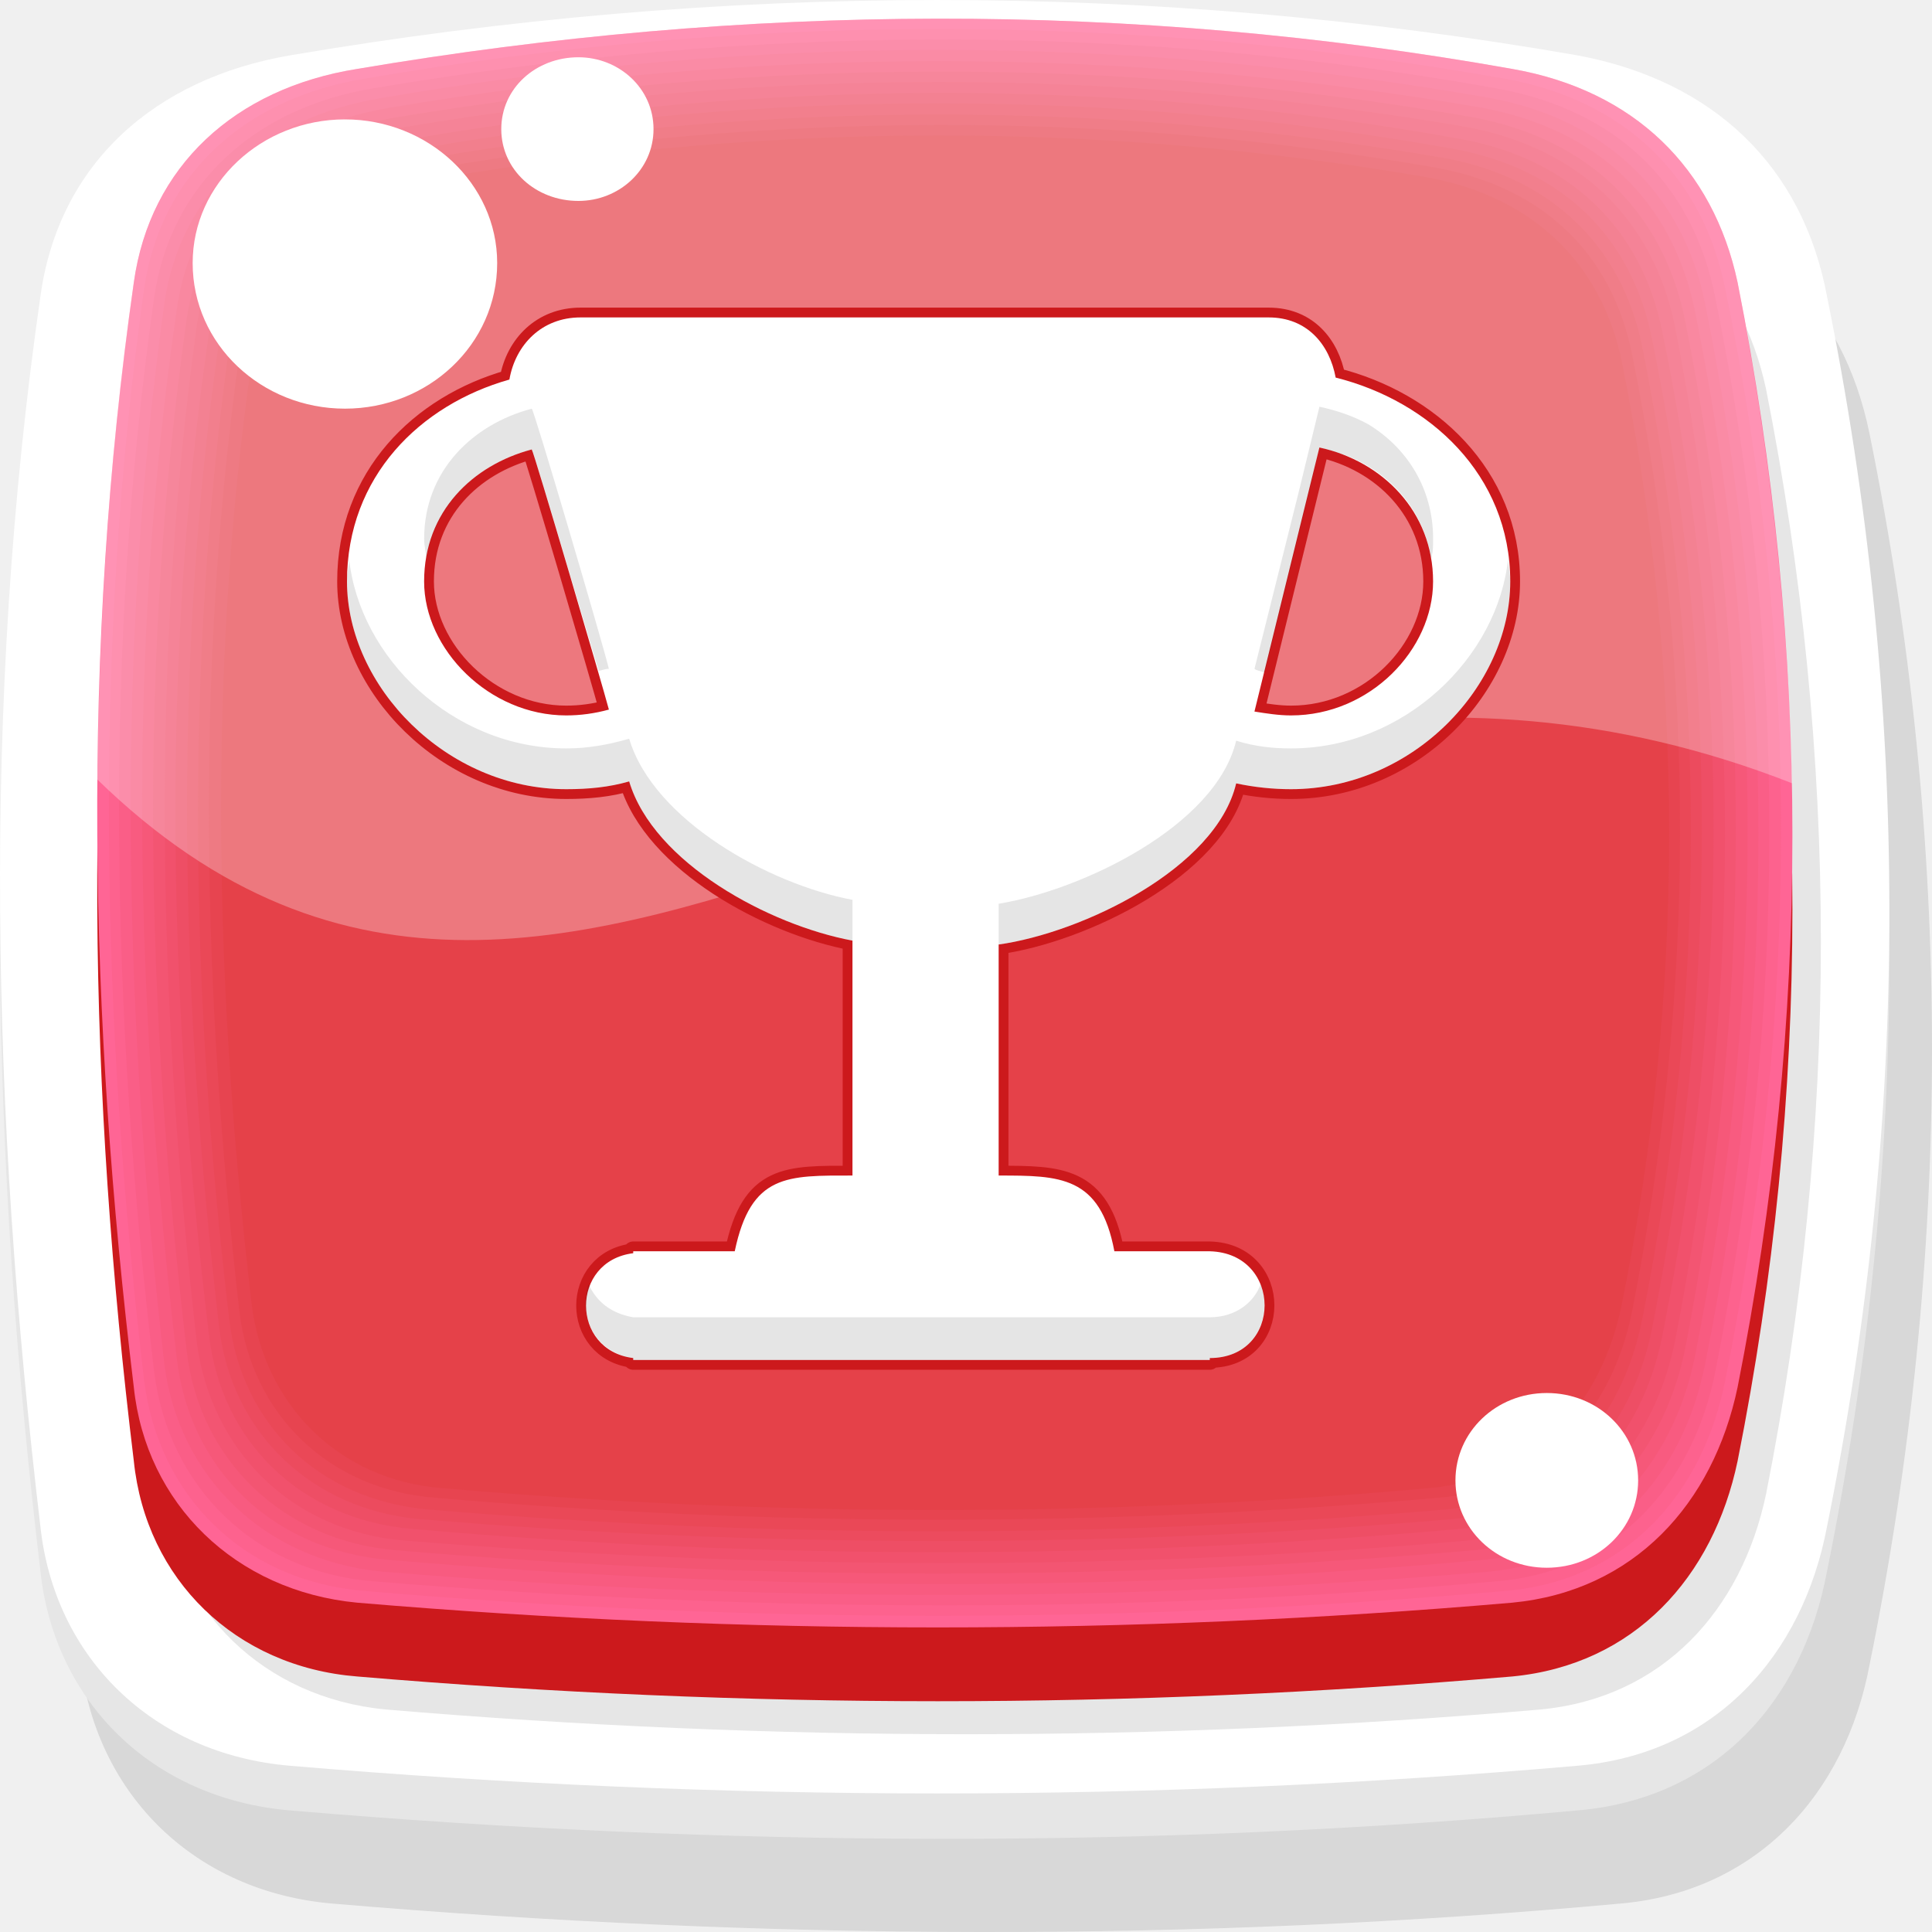
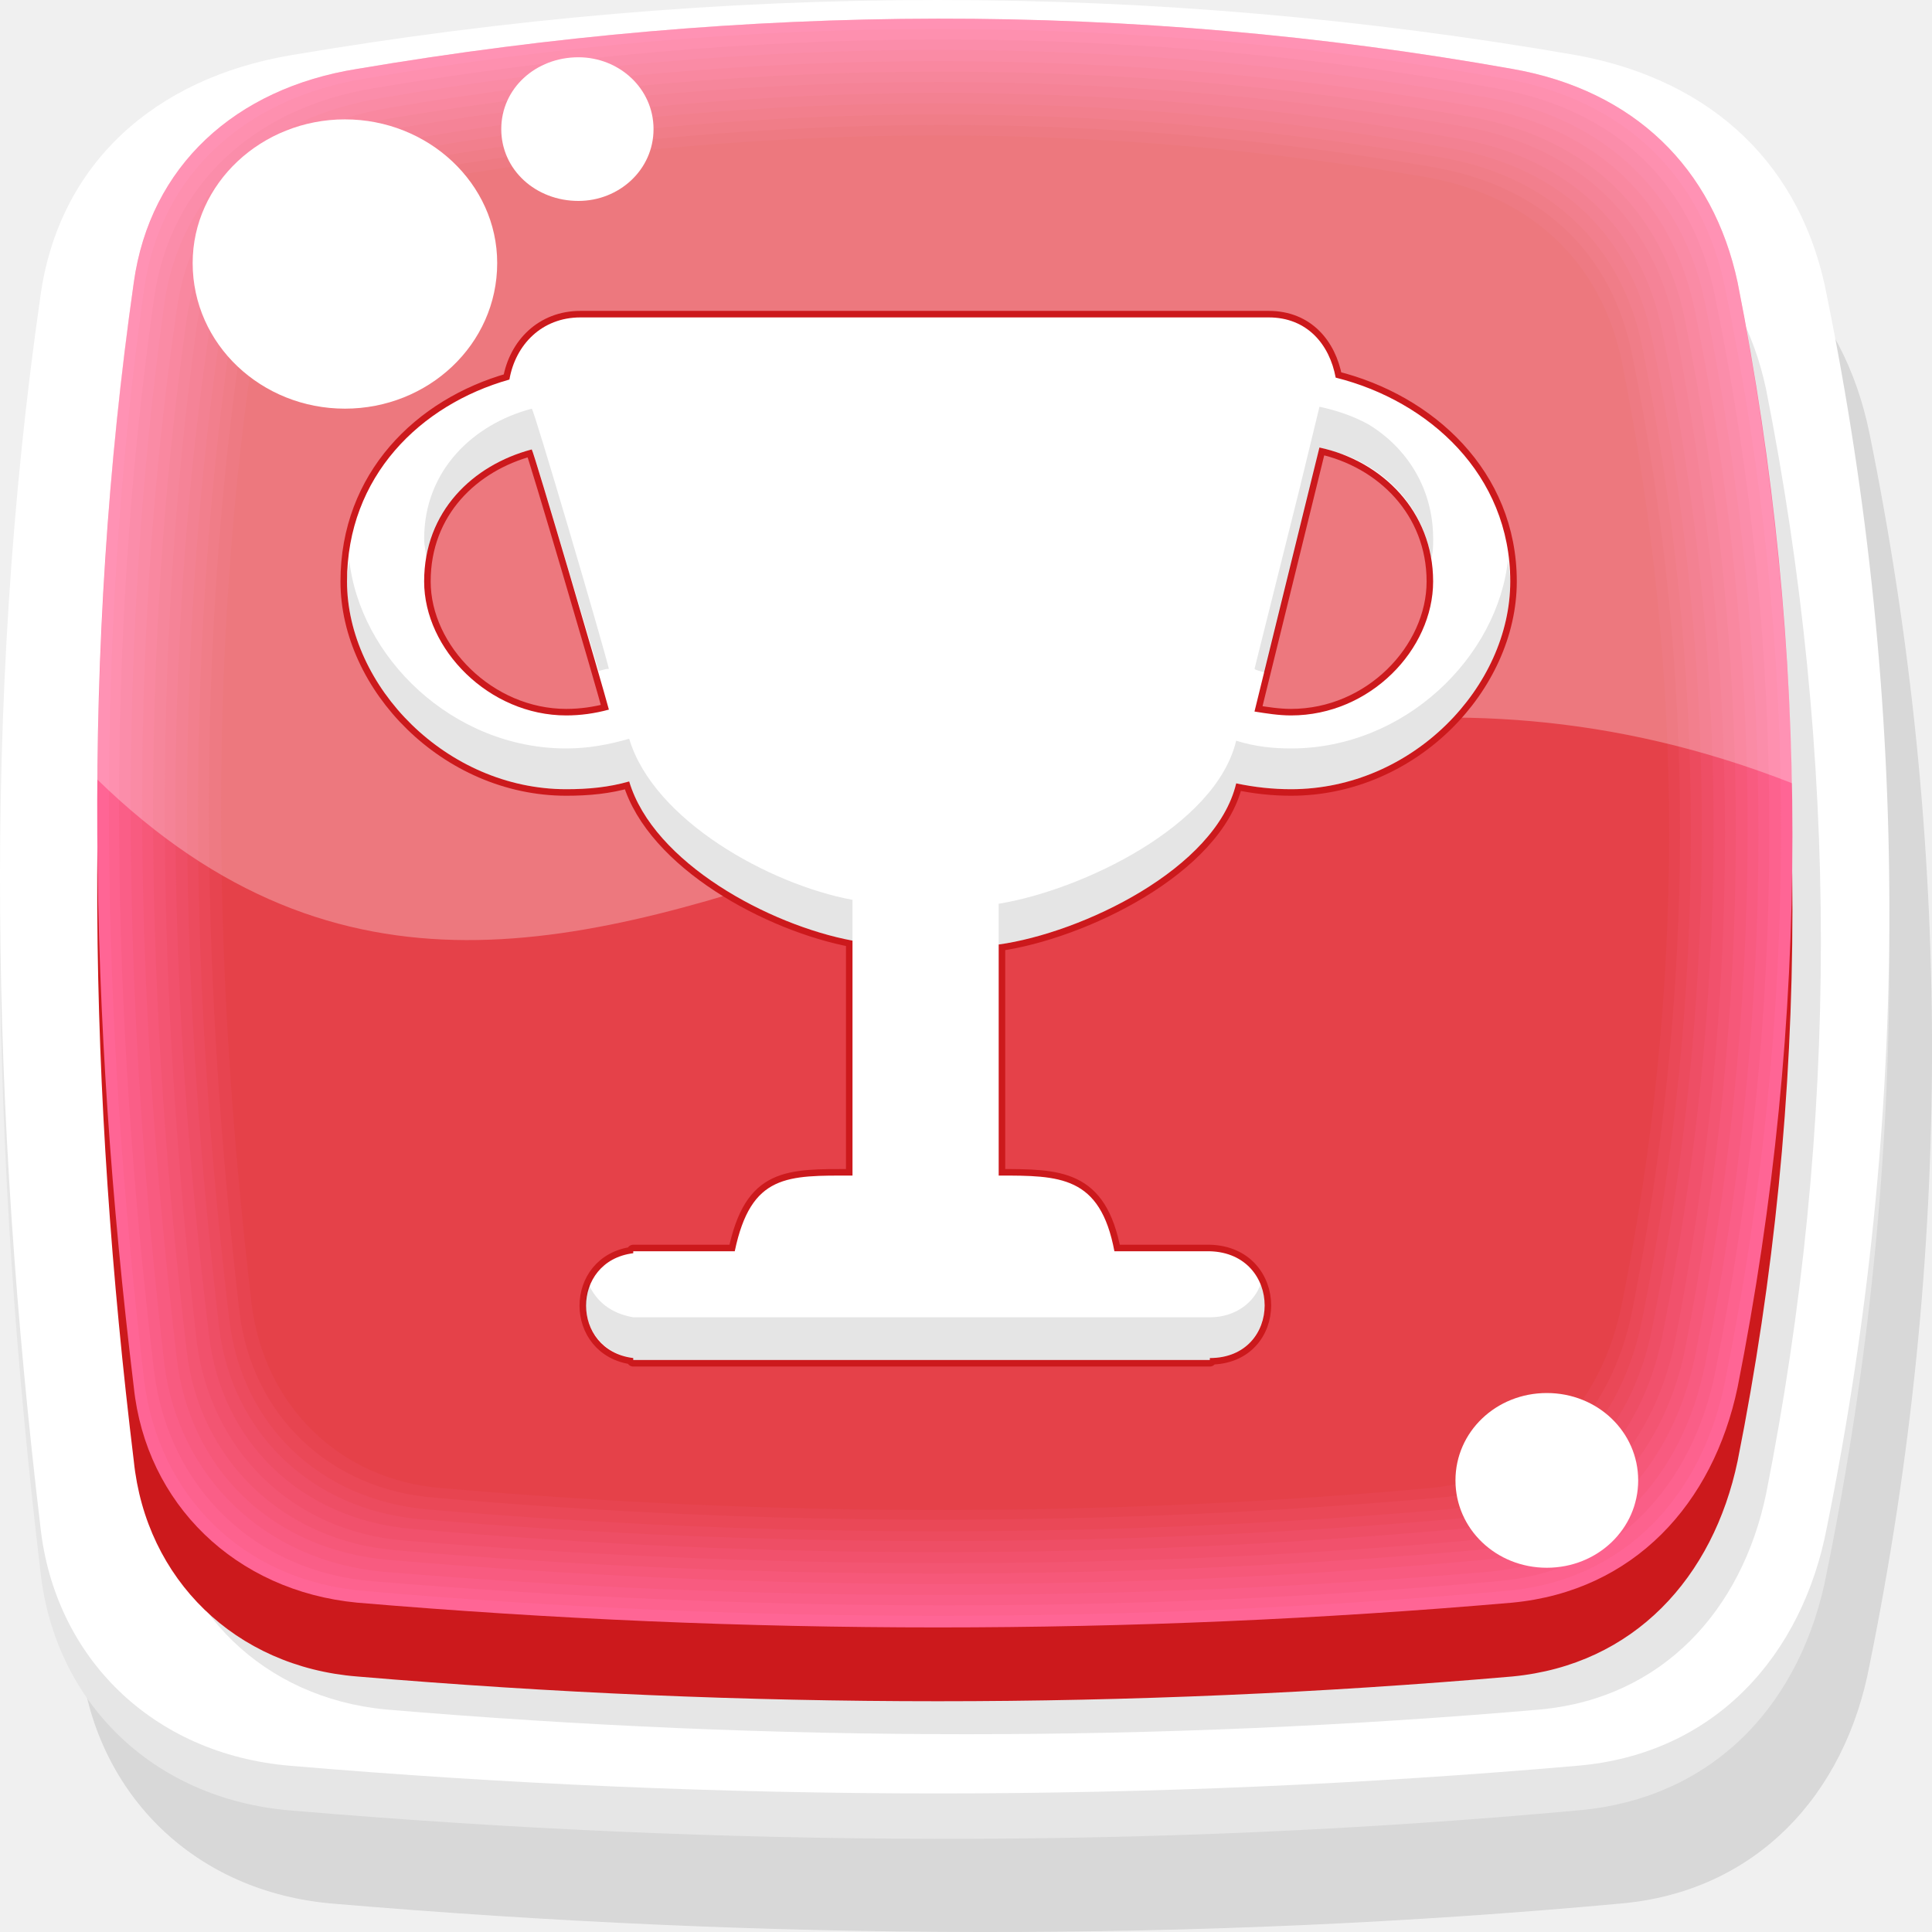
- <svg xmlns="http://www.w3.org/2000/svg" width="50" height="50" viewBox="0 0 50 50" fill="none">
-   <path fill-rule="evenodd" clip-rule="evenodd" d="M8.612 4.999C19.855 3.14 30.941 3.09 41.922 4.999C45.442 5.652 47.701 7.863 48.384 11.229C50.538 21.831 50.538 32.483 48.384 43.085C47.754 46.451 45.442 48.964 41.922 49.265C30.941 50.27 19.855 50.22 8.612 49.265C5.039 48.964 2.517 46.451 2.097 43.085C0.889 32.483 0.626 21.831 2.097 11.229C2.57 7.863 5.092 5.602 8.612 4.999Z" fill="black" fill-opacity="0.102" />
-   <path fill-rule="evenodd" clip-rule="evenodd" d="M7.509 2.588C18.752 0.729 29.838 0.679 40.819 2.588C44.339 3.241 46.651 5.452 47.281 8.818C49.435 19.42 49.435 30.072 47.281 40.674C46.651 44.04 44.391 46.552 40.819 46.854C29.838 47.859 18.752 47.809 7.509 46.854C3.936 46.552 1.414 44.04 1.047 40.674C-0.214 30.072 -0.477 19.42 1.047 8.818C1.519 5.452 3.989 3.191 7.509 2.588Z" fill="#E6E6E6" />
-   <path fill-rule="evenodd" clip-rule="evenodd" d="M7.509 1.432C18.752 -0.477 29.838 -0.477 40.819 1.432C44.339 2.085 46.651 4.296 47.281 7.662C49.435 18.264 49.435 28.866 47.281 39.518C46.651 42.834 44.391 45.396 40.819 45.698C29.838 46.653 18.752 46.653 7.509 45.698C3.936 45.396 1.414 42.884 1.047 39.518C-0.214 28.866 -0.477 18.264 1.047 7.662C1.519 4.246 3.989 2.035 7.509 1.432Z" fill="white" />
-   <path fill-rule="evenodd" clip-rule="evenodd" d="M9.979 4.547C20.067 2.839 29.997 2.789 39.874 4.547C43.026 5.1 45.075 7.11 45.706 10.074C47.597 19.621 47.597 29.117 45.706 38.664C45.075 41.678 43.026 43.939 39.874 44.241C29.997 45.095 20.067 45.095 9.979 44.241C6.827 43.939 4.515 41.678 4.2 38.664C3.044 29.117 2.834 19.621 4.2 10.074C4.62 7.059 6.827 5.05 9.979 4.547Z" fill="#E6E6E6" />
-   <path fill-rule="evenodd" clip-rule="evenodd" d="M9.242 3.693C19.33 1.985 29.26 1.985 39.137 3.693C42.289 4.246 44.338 6.256 44.969 9.271C46.86 18.767 46.86 28.313 44.969 37.81C44.338 40.824 42.289 43.085 39.137 43.387C29.26 44.241 19.33 44.241 9.242 43.387C6.09 43.136 3.778 40.875 3.463 37.81C2.307 28.313 2.097 18.767 3.463 9.271C3.883 6.206 6.09 4.246 9.242 3.693Z" fill="#CC191C" />
-   <path fill-rule="evenodd" clip-rule="evenodd" d="M9.242 1.784C19.33 0.075 29.26 0.025 39.137 1.784C42.289 2.336 44.338 4.346 44.969 7.311C46.86 16.857 46.86 26.353 44.969 35.9C44.338 38.915 42.289 41.176 39.137 41.477C29.26 42.331 19.33 42.331 9.242 41.477C6.09 41.176 3.778 38.915 3.463 35.9C2.307 26.353 2.097 16.857 3.463 7.311C3.883 4.296 6.09 2.286 9.242 1.784Z" fill="#FF6595" />
-   <path fill-rule="evenodd" clip-rule="evenodd" d="M9.453 2.035C19.383 0.326 29.208 0.326 38.928 2.035C42.027 2.587 44.077 4.547 44.654 7.511C46.598 16.907 46.546 26.303 44.654 35.699C44.077 38.663 42.08 40.924 38.928 41.175C29.208 42.03 19.383 42.03 9.453 41.175C6.301 40.924 4.094 38.713 3.726 35.699C2.623 26.303 2.413 16.907 3.726 7.511C4.147 4.497 6.353 2.537 9.453 2.035Z" fill="#FD628E" />
-   <path fill-rule="evenodd" clip-rule="evenodd" d="M9.663 2.286C19.488 0.628 29.155 0.578 38.717 2.286C41.817 2.839 43.814 4.748 44.392 7.713C46.283 16.958 46.23 26.253 44.392 35.498C43.814 38.413 41.817 40.674 38.717 40.925C29.155 41.779 19.488 41.729 9.663 40.925C6.563 40.674 4.357 38.463 3.989 35.498C2.886 26.253 2.676 16.958 3.989 7.713C4.409 4.748 6.616 2.789 9.663 2.286Z" fill="#FA5E87" />
-   <path fill-rule="evenodd" clip-rule="evenodd" d="M9.874 2.537C19.541 0.878 29.103 0.878 38.56 2.537C41.555 3.089 43.551 4.999 44.129 7.862C45.968 17.007 45.968 26.152 44.129 35.296C43.551 38.211 41.607 40.371 38.56 40.672C29.103 41.476 19.541 41.476 9.874 40.672C6.826 40.371 4.62 38.211 4.252 35.296C3.201 26.152 2.991 17.007 4.252 7.862C4.672 4.948 6.826 3.039 9.874 2.537Z" fill="#F85B80" />
-   <path fill-rule="evenodd" clip-rule="evenodd" d="M10.084 2.789C19.594 1.181 29.051 1.181 38.35 2.789C41.345 3.342 43.289 5.201 43.867 8.065C45.706 17.109 45.653 26.103 43.867 35.096C43.289 37.96 41.345 40.121 38.35 40.372C29.051 41.226 19.594 41.176 10.084 40.372C7.037 40.121 4.883 38.011 4.568 35.096C3.517 26.103 3.254 17.109 4.568 8.065C4.935 5.201 7.089 3.291 10.084 2.789Z" fill="#F65879" />
-   <path fill-rule="evenodd" clip-rule="evenodd" d="M10.242 3.039C19.646 1.482 28.946 1.431 38.14 3.039C41.082 3.592 43.026 5.451 43.604 8.265C45.39 17.158 45.338 26.051 43.604 34.945C43.026 37.708 41.135 39.869 38.14 40.12C28.946 40.924 19.646 40.924 10.242 40.12C7.299 39.869 5.145 37.758 4.83 34.945C3.779 26.051 3.569 17.158 4.83 8.265C5.25 5.401 7.299 3.542 10.242 3.039Z" fill="#F35572" />
-   <path fill-rule="evenodd" clip-rule="evenodd" d="M10.452 3.291C19.752 1.733 28.893 1.733 37.983 3.291C40.872 3.843 42.764 5.652 43.342 8.416C45.075 17.209 45.075 25.951 43.342 34.744C42.764 37.508 40.872 39.618 37.983 39.869C28.893 40.673 19.752 40.623 10.452 39.869C7.51 39.618 5.461 37.508 5.093 34.744C4.095 25.951 3.885 17.209 5.093 8.416C5.513 5.652 7.562 3.793 10.452 3.291Z" fill="#F1516C" />
-   <path fill-rule="evenodd" clip-rule="evenodd" d="M10.662 3.592C19.803 2.035 28.84 1.985 37.772 3.592C40.609 4.095 42.5 5.904 43.026 8.617C44.812 17.259 44.76 25.901 43.026 34.543C42.5 37.257 40.661 39.317 37.772 39.568C28.84 40.372 19.803 40.372 10.662 39.568C7.772 39.317 5.723 37.307 5.408 34.543C4.357 25.901 4.147 17.259 5.408 8.617C5.776 5.853 7.825 4.045 10.662 3.592Z" fill="#EE4E65" />
-   <path fill-rule="evenodd" clip-rule="evenodd" d="M10.872 3.843C19.856 2.286 28.788 2.286 37.562 3.843C40.399 4.346 42.238 6.105 42.763 8.818C44.497 17.309 44.445 25.851 42.763 34.342C42.238 37.055 40.399 39.065 37.562 39.316C28.788 40.07 19.856 40.07 10.872 39.316C8.035 39.065 5.986 37.055 5.671 34.342C4.672 25.851 4.462 17.309 5.671 8.818C6.038 6.105 8.035 4.296 10.872 3.843Z" fill="#EC4B5E" />
-   <path fill-rule="evenodd" clip-rule="evenodd" d="M11.081 4.095C19.96 2.588 28.682 2.588 37.403 4.095C40.135 4.597 41.974 6.356 42.5 8.969C44.181 17.36 44.181 25.75 42.5 34.141C41.974 36.804 40.188 38.814 37.403 39.065C28.682 39.819 19.96 39.819 11.081 39.065C8.244 38.814 6.248 36.855 5.932 34.141C4.934 25.75 4.777 17.36 5.932 8.969C6.3 6.306 8.297 4.547 11.081 4.095Z" fill="#EA4857" />
-   <path fill-rule="evenodd" clip-rule="evenodd" d="M11.292 4.346C20.014 2.889 28.63 2.839 37.194 4.346C39.926 4.849 41.712 6.557 42.238 9.17C43.919 17.46 43.866 25.7 42.238 33.94C41.712 36.553 39.926 38.563 37.194 38.764C28.63 39.518 20.014 39.518 11.292 38.764C8.508 38.563 6.511 36.603 6.196 33.94C5.25 25.7 5.04 17.46 6.196 9.17C6.616 6.557 8.56 4.798 11.292 4.346Z" fill="#E74450" />
-   <path fill-rule="evenodd" clip-rule="evenodd" d="M11.45 4.598C20.066 3.141 28.578 3.141 36.984 4.598C39.663 5.1 41.45 6.808 41.975 9.371C43.604 17.511 43.604 25.65 41.975 33.74C41.45 36.352 39.716 38.262 36.984 38.513C28.578 39.267 20.066 39.267 11.45 38.513C8.77 38.312 6.826 36.352 6.511 33.74C5.566 25.65 5.355 17.511 6.511 9.371C6.879 6.758 8.77 5.05 11.45 4.598Z" fill="#E54149" />
-   <path fill-rule="evenodd" clip-rule="evenodd" d="M9.243 1.784C19.33 0.075 29.26 0.025 39.137 1.784C42.29 2.336 44.339 4.346 44.969 7.311C45.81 11.632 46.283 15.953 46.388 20.274C27.684 12.938 15.127 32.433 2.518 20.173C2.57 15.902 2.833 11.632 3.463 7.311C3.884 4.296 6.09 2.286 9.243 1.784Z" fill="white" fill-opacity="0.29" />
-   <path fill-rule="evenodd" clip-rule="evenodd" d="M8.927 3.09C11.081 3.09 12.867 4.748 12.867 6.808C12.867 8.918 11.081 10.576 8.927 10.576C6.773 10.576 4.986 8.918 4.986 6.808C4.986 4.748 6.773 3.09 8.927 3.09Z" fill="white" />
-   <path fill-rule="evenodd" clip-rule="evenodd" d="M14.969 1.482C16.02 1.482 16.913 2.286 16.913 3.341C16.913 4.396 16.02 5.2 14.969 5.2C13.866 5.2 12.973 4.396 12.973 3.341C12.973 2.286 13.866 1.482 14.969 1.482Z" fill="white" />
-   <path fill-rule="evenodd" clip-rule="evenodd" d="M40.031 36.051C41.345 36.051 42.395 37.056 42.395 38.312C42.395 39.568 41.345 40.573 40.031 40.573C38.718 40.573 37.667 39.568 37.667 38.312C37.667 37.056 38.718 36.051 40.031 36.051Z" fill="white" />
-   <path fill-rule="evenodd" clip-rule="evenodd" d="M16.283 20.223C15.758 20.374 15.232 20.424 14.654 20.424C11.554 20.424 8.98 17.761 8.98 15.048C8.98 12.335 10.871 10.476 13.183 9.823C13.341 8.918 14.024 8.215 15.022 8.215H32.833C33.831 8.215 34.409 8.918 34.567 9.772C36.983 10.375 39.085 12.285 39.085 15.048C39.085 17.761 36.563 20.424 33.411 20.424C32.938 20.424 32.465 20.374 31.992 20.274C31.467 22.484 27.999 24.142 25.845 24.444V30.423C27.421 30.423 28.472 30.423 28.84 32.383H31.309C33.2 32.433 33.2 35.146 31.309 35.146V35.196C26.37 35.196 21.484 35.196 16.598 35.196H16.388V35.146C14.759 34.945 14.759 32.634 16.388 32.433V32.383H16.598H19.015C19.435 30.373 20.381 30.423 22.062 30.423V24.343C19.908 23.942 16.913 22.334 16.283 20.223ZM13.761 11.632C12.237 12.034 10.976 13.239 10.976 15.048C10.976 16.807 12.658 18.515 14.654 18.515C15.022 18.515 15.39 18.465 15.758 18.364C15.6 17.761 13.814 11.682 13.761 11.632ZM32.465 18.415C32.78 18.465 33.096 18.515 33.411 18.515C35.46 18.515 37.088 16.807 37.088 15.048C37.088 13.239 35.775 11.933 34.146 11.581L32.465 18.415Z" stroke="#CC191C" stroke-width="0.507" stroke-linecap="round" stroke-linejoin="round" />
-   <path fill-rule="evenodd" clip-rule="evenodd" d="M16.283 20.223C15.758 20.374 15.232 20.424 14.654 20.424C11.554 20.424 8.98 17.761 8.98 15.048C8.98 12.335 10.871 10.476 13.183 9.823C13.341 8.918 14.024 8.215 15.022 8.215H32.833C33.831 8.215 34.409 8.918 34.567 9.772C36.983 10.375 39.085 12.285 39.085 15.048C39.085 17.761 36.563 20.424 33.411 20.424C32.938 20.424 32.465 20.374 31.992 20.274C31.467 22.484 27.999 24.142 25.845 24.444V30.423C27.421 30.423 28.472 30.423 28.84 32.383H31.309C33.2 32.433 33.2 35.146 31.309 35.146V35.196C26.37 35.196 21.484 35.196 16.598 35.196H16.388V35.146C14.759 34.945 14.759 32.634 16.388 32.433V32.383H16.598H19.015C19.435 30.373 20.381 30.423 22.062 30.423V24.343C19.908 23.942 16.913 22.334 16.283 20.223ZM13.761 11.632C12.237 12.034 10.976 13.239 10.976 15.048C10.976 16.807 12.658 18.515 14.654 18.515C15.022 18.515 15.39 18.465 15.758 18.364C15.6 17.761 13.814 11.682 13.761 11.632ZM32.465 18.415C32.78 18.465 33.096 18.515 33.411 18.515C35.46 18.515 37.088 16.807 37.088 15.048C37.088 13.239 35.775 11.933 34.146 11.581L32.465 18.415Z" fill="white" />
-   <path fill-rule="evenodd" clip-rule="evenodd" d="M16.283 19.118C15.758 19.269 15.232 19.369 14.654 19.369C11.712 19.369 9.295 17.008 9.033 14.445C9.033 14.646 8.98 14.847 8.98 15.048C8.98 17.762 11.554 20.424 14.654 20.424C15.232 20.424 15.758 20.374 16.283 20.224C16.913 22.334 19.908 23.942 22.062 24.343V23.288C19.908 22.886 16.913 21.228 16.283 19.118Z" fill="black" fill-opacity="0.102" />
-   <path fill-rule="evenodd" clip-rule="evenodd" d="M31.992 19.168C31.466 21.379 27.999 23.037 25.845 23.389V24.444C27.999 24.143 31.466 22.485 31.992 20.274C32.465 20.374 32.938 20.424 33.41 20.424C36.563 20.424 39.085 17.762 39.085 15.048C39.085 14.847 39.032 14.646 39.032 14.445C38.769 17.008 36.353 19.369 33.41 19.369C32.938 19.369 32.465 19.319 31.992 19.168Z" fill="black" fill-opacity="0.102" />
-   <path fill-rule="evenodd" clip-rule="evenodd" d="M15.758 17.309C15.6 16.656 13.814 10.577 13.761 10.577C12.238 10.979 10.977 12.184 10.977 13.943C10.977 14.144 11.029 14.295 11.029 14.445C11.292 12.988 12.395 11.983 13.761 11.632C13.814 11.682 14.917 15.45 15.495 17.36C15.547 17.36 15.653 17.309 15.758 17.309Z" fill="black" fill-opacity="0.102" />
-   <path fill-rule="evenodd" clip-rule="evenodd" d="M34.83 11.783C35.986 12.235 36.827 13.189 37.037 14.445C37.089 14.295 37.089 14.144 37.089 13.943C37.089 12.637 36.406 11.582 35.408 10.979C35.04 10.778 34.62 10.627 34.147 10.526L33.622 12.687L32.466 17.309C32.518 17.36 32.623 17.36 32.728 17.41L33.937 12.486L34.147 11.582C34.41 11.632 34.62 11.732 34.83 11.783Z" fill="black" fill-opacity="0.102" />
-   <path fill-rule="evenodd" clip-rule="evenodd" d="M28.682 34.091H18.752H16.598H16.388C15.81 33.99 15.442 33.689 15.232 33.237C14.969 33.99 15.337 34.995 16.388 35.146V35.196H16.598H31.309V35.146C32.517 35.146 32.938 34.041 32.623 33.237C32.465 33.689 31.992 34.091 31.309 34.091H28.682Z" fill="black" fill-opacity="0.102" />
+ <svg xmlns="http://www.w3.org/2000/svg" width="75" height="75" viewBox="0 0 75 75" fill="none">
+   <path fill-rule="evenodd" clip-rule="evenodd" d="M12.918 7.499C29.783 4.71 46.412 4.635 62.883 7.499C68.163 8.479 71.552 11.795 72.577 16.844C75.808 32.747 75.808 48.725 72.577 64.628C71.631 69.677 68.163 73.446 62.883 73.898C46.412 75.405 29.783 75.33 12.918 73.898C7.559 73.446 3.776 69.677 3.146 64.628C1.333 48.725 0.939 32.747 3.146 16.844C3.855 11.795 7.638 8.403 12.918 7.499Z" fill="black" fill-opacity="0.102" />
+   <path fill-rule="evenodd" clip-rule="evenodd" d="M11.263 3.882C28.128 1.093 44.757 1.018 61.228 3.882C66.509 4.862 69.976 8.178 70.922 13.228C74.153 29.13 74.153 45.108 70.922 61.011C69.976 66.061 66.588 69.829 61.228 70.281C44.757 71.789 28.128 71.713 11.263 70.281C5.904 69.829 2.121 66.061 1.57 61.011C-0.322 45.108 -0.716 29.13 1.57 13.228C2.279 8.178 5.983 4.786 11.263 3.882Z" fill="#E6E6E6" />
+   <path fill-rule="evenodd" clip-rule="evenodd" d="M11.263 2.148C28.128 -0.716 44.757 -0.716 61.228 2.148C66.509 3.128 69.976 6.444 70.922 11.494C74.153 27.396 74.153 43.299 70.922 59.277C69.976 64.251 66.588 68.095 61.228 68.547C44.757 69.979 28.128 69.979 11.263 68.547C5.904 68.095 2.121 64.327 1.57 59.277C-0.322 43.299 -0.716 27.396 1.57 11.494C2.279 6.369 5.983 3.052 11.263 2.148Z" fill="white" />
+   <path fill-rule="evenodd" clip-rule="evenodd" d="M14.969 6.82C30.1 4.258 44.995 4.182 59.811 6.82C64.54 7.649 67.614 10.664 68.559 15.111C71.396 29.431 71.396 43.675 68.559 57.995C67.614 62.517 64.54 65.909 59.811 66.361C44.995 67.642 30.1 67.642 14.969 66.361C10.24 65.909 6.773 62.517 6.3 57.995C4.566 43.675 4.251 29.431 6.3 15.111C6.93 10.589 10.24 7.574 14.969 6.82Z" fill="#E6E6E6" />
+   <path fill-rule="evenodd" clip-rule="evenodd" d="M13.864 5.54C28.995 2.978 43.89 2.978 58.706 5.54C63.434 6.369 66.508 9.384 67.454 13.906C70.291 28.15 70.291 42.47 67.454 56.715C66.508 61.237 63.434 64.629 58.706 65.081C43.89 66.362 28.995 66.362 13.864 65.081C9.135 64.704 5.667 61.312 5.194 56.715C3.461 42.47 3.145 28.15 5.194 13.906C5.825 9.308 9.135 6.369 13.864 5.54Z" fill="#CC191C" />
+   <path fill-rule="evenodd" clip-rule="evenodd" d="M13.864 2.675C28.995 0.112 43.89 0.037 58.706 2.675C63.434 3.504 66.508 6.519 67.454 10.965C70.291 25.285 70.291 39.53 67.454 53.85C66.508 58.372 63.434 61.763 58.706 62.215C43.89 63.497 28.995 63.497 13.864 62.215C9.135 61.763 5.667 58.372 5.194 53.85C3.461 39.53 3.145 25.285 5.194 10.965C5.825 6.443 9.135 3.429 13.864 2.675Z" fill="#FF6595" />
+   <path fill-rule="evenodd" clip-rule="evenodd" d="M14.18 3.052C29.075 0.49 43.812 0.49 58.392 3.052C63.041 3.881 66.115 6.82 66.982 11.267C69.898 25.361 69.819 39.455 66.982 53.548C66.115 57.995 63.12 61.387 58.392 61.764C43.812 63.045 29.075 63.045 14.18 61.764C9.451 61.387 6.141 58.071 5.59 53.548C3.935 39.455 3.619 25.361 5.59 11.267C6.22 6.745 9.53 3.806 14.18 3.052Z" fill="#FD628E" />
+   <path fill-rule="evenodd" clip-rule="evenodd" d="M14.495 3.429C29.232 0.942 43.733 0.867 58.077 3.429C62.726 4.258 65.721 7.122 66.588 11.569C69.425 25.437 69.346 39.38 66.588 53.248C65.721 57.619 62.726 61.011 58.077 61.387C43.733 62.669 29.232 62.593 14.495 61.387C9.845 61.011 6.535 57.694 5.984 53.248C4.329 39.38 4.013 25.437 5.984 11.569C6.614 7.122 9.924 4.183 14.495 3.429Z" fill="#FA5E87" />
+   <path fill-rule="evenodd" clip-rule="evenodd" d="M14.811 3.805C29.312 1.318 43.655 1.318 57.841 3.805C62.333 4.634 65.328 7.498 66.195 11.794C68.953 25.511 68.953 39.228 66.195 52.945C65.328 57.317 62.412 60.557 57.841 61.01C43.655 62.215 29.312 62.215 14.811 61.01C10.24 60.557 6.93 57.317 6.378 52.945C4.802 39.228 4.487 25.511 6.378 11.794C7.009 7.423 10.24 4.559 14.811 3.805Z" fill="#F85B80" />
+   <path fill-rule="evenodd" clip-rule="evenodd" d="M15.127 4.183C29.391 1.771 43.577 1.771 57.526 4.183C62.018 5.012 64.934 7.801 65.801 12.097C68.559 25.663 68.48 39.154 65.801 52.645C64.934 56.94 62.018 60.181 57.526 60.558C43.577 61.839 29.391 61.764 15.127 60.558C10.556 60.181 7.324 57.016 6.852 52.645C5.275 39.154 4.881 25.663 6.852 12.097C7.403 7.801 10.634 4.937 15.127 4.183Z" fill="#F65879" />
+   <path fill-rule="evenodd" clip-rule="evenodd" d="M15.363 4.559C29.47 2.223 43.419 2.147 57.211 4.559C61.624 5.388 64.54 8.177 65.407 12.397C68.086 25.737 68.007 39.078 65.407 52.418C64.54 56.563 61.703 59.804 57.211 60.181C43.419 61.386 29.47 61.386 15.363 60.181C10.949 59.804 7.718 56.638 7.245 52.418C5.669 39.078 5.354 25.737 7.245 12.397C7.876 8.101 10.949 5.313 15.363 4.559Z" fill="#F35572" />
+   <path fill-rule="evenodd" clip-rule="evenodd" d="M15.678 4.936C29.627 2.6 43.34 2.6 56.974 4.936C61.309 5.765 64.146 8.478 65.013 12.624C67.614 25.813 67.614 38.927 65.013 52.117C64.146 56.262 61.309 59.427 56.974 59.804C43.34 61.01 29.627 60.935 15.678 59.804C11.265 59.427 8.191 56.262 7.64 52.117C6.142 38.927 5.827 25.813 7.64 12.624C8.27 8.478 11.344 5.69 15.678 4.936Z" fill="#F1516C" />
+   <path fill-rule="evenodd" clip-rule="evenodd" d="M15.992 5.388C29.705 3.052 43.261 2.976 56.658 5.388C60.914 6.142 63.751 8.855 64.539 12.925C67.219 25.888 67.14 38.852 64.539 51.815C63.751 55.885 60.993 58.975 56.658 59.352C43.261 60.557 29.705 60.557 15.992 59.352C11.658 58.975 8.584 55.96 8.112 51.815C6.535 38.852 6.22 25.888 8.112 12.925C8.663 8.78 11.737 6.066 15.992 5.388Z" fill="#EE4E65" />
+   <path fill-rule="evenodd" clip-rule="evenodd" d="M16.308 5.765C29.784 3.429 43.182 3.429 56.343 5.765C60.599 6.519 63.357 9.157 64.145 13.227C66.746 25.964 66.667 38.776 64.145 51.514C63.357 55.584 60.599 58.598 56.343 58.975C43.182 60.106 29.784 60.106 16.308 58.975C12.052 58.598 8.979 55.584 8.506 51.514C7.008 38.776 6.693 25.964 8.506 13.227C9.057 9.157 12.052 6.444 16.308 5.765Z" fill="#EC4B5E" />
+   <path fill-rule="evenodd" clip-rule="evenodd" d="M16.622 6.142C29.941 3.881 43.023 3.881 56.106 6.142C60.204 6.896 62.962 9.534 63.75 13.453C66.272 26.039 66.272 38.626 63.75 51.212C62.962 55.207 60.282 58.221 56.106 58.598C43.023 59.729 29.941 59.729 16.622 58.598C12.367 58.221 9.372 55.282 8.899 51.212C7.401 38.626 7.165 26.039 8.899 13.453C9.451 9.458 12.445 6.82 16.622 6.142Z" fill="#EA4857" />
+   <path fill-rule="evenodd" clip-rule="evenodd" d="M16.938 6.519C30.02 4.334 42.945 4.258 55.791 6.519C59.889 7.273 62.569 9.835 63.357 13.755C65.879 26.19 65.8 38.551 63.357 50.911C62.569 54.83 59.889 57.845 55.791 58.146C42.945 59.277 30.02 59.277 16.938 58.146C12.761 57.845 9.766 54.905 9.293 50.911C7.875 38.551 7.56 26.19 9.293 13.755C9.924 9.835 12.84 7.198 16.938 6.519Z" fill="#E74450" />
+   <path fill-rule="evenodd" clip-rule="evenodd" d="M17.175 6.896C30.1 4.71 42.867 4.71 55.477 6.896C59.496 7.65 62.175 10.212 62.963 14.056C65.406 26.266 65.406 38.475 62.963 50.609C62.175 54.529 59.575 57.393 55.477 57.77C42.867 58.9 30.1 58.9 17.175 57.77C13.156 57.468 10.24 54.529 9.767 50.609C8.349 38.475 8.033 26.266 9.767 14.056C10.319 10.137 13.156 7.574 17.175 6.896Z" fill="#E54149" />
+   <path fill-rule="evenodd" clip-rule="evenodd" d="M13.864 2.675C28.995 0.112 43.89 0.037 58.706 2.675C63.435 3.504 66.509 6.519 67.454 10.965C68.715 17.447 69.424 23.929 69.582 30.41C41.526 19.407 22.691 48.649 3.776 30.26C3.855 23.853 4.249 17.447 5.195 10.965C5.825 6.443 9.135 3.429 13.864 2.675Z" fill="white" fill-opacity="0.29" />
+   <path fill-rule="evenodd" clip-rule="evenodd" d="M13.39 4.634C16.621 4.634 19.301 7.121 19.301 10.211C19.301 13.377 16.621 15.864 13.39 15.864C10.159 15.864 7.479 13.377 7.479 10.211C7.479 7.121 10.159 4.634 13.39 4.634Z" fill="white" />
+   <path fill-rule="evenodd" clip-rule="evenodd" d="M22.454 2.223C24.03 2.223 25.37 3.429 25.37 5.012C25.37 6.594 24.03 7.8 22.454 7.8C20.799 7.8 19.459 6.594 19.459 5.012C19.459 3.429 20.799 2.223 22.454 2.223Z" fill="white" />
+   <path fill-rule="evenodd" clip-rule="evenodd" d="M60.047 54.077C62.018 54.077 63.594 55.584 63.594 57.468C63.594 59.352 62.018 60.86 60.047 60.86C58.077 60.86 56.501 59.352 56.501 57.468C56.501 55.584 58.077 54.077 60.047 54.077Z" fill="white" />
+   <path fill-rule="evenodd" clip-rule="evenodd" d="M24.425 30.335C23.637 30.561 22.849 30.637 21.982 30.637C17.332 30.637 13.471 26.642 13.471 22.572C13.471 18.502 16.308 15.714 19.775 14.734C20.012 13.377 21.036 12.322 22.534 12.322H49.25C50.748 12.322 51.614 13.377 51.851 14.659C55.476 15.563 58.628 18.427 58.628 22.572C58.628 26.642 54.846 30.637 50.117 30.637C49.408 30.637 48.699 30.561 47.989 30.41C47.201 33.727 42 36.214 38.769 36.666V45.635C41.133 45.635 42.709 45.635 43.261 48.574H46.965C49.802 48.65 49.802 52.719 46.965 52.719V52.795C39.557 52.795 32.227 52.795 24.898 52.795H24.583V52.719C22.14 52.418 22.14 48.951 24.583 48.65V48.574H24.898H28.523C29.154 45.559 30.572 45.635 33.094 45.635V36.515C29.863 35.912 25.371 33.501 24.425 30.335ZM20.642 17.447C18.357 18.05 16.465 19.859 16.465 22.572C16.465 25.21 18.987 27.773 21.982 27.773C22.534 27.773 23.085 27.697 23.637 27.547C23.401 26.642 20.721 17.523 20.642 17.447ZM48.699 27.622C49.171 27.697 49.644 27.773 50.117 27.773C53.191 27.773 55.634 25.21 55.634 22.572C55.634 19.859 53.663 17.899 51.22 17.372L48.699 27.622Z" stroke="#CC191C" stroke-width="0.507" stroke-linecap="round" stroke-linejoin="round" />
+   <path fill-rule="evenodd" clip-rule="evenodd" d="M24.425 30.335C23.637 30.561 22.849 30.637 21.982 30.637C17.332 30.637 13.471 26.642 13.471 22.572C13.471 18.502 16.308 15.714 19.775 14.734C20.012 13.377 21.036 12.322 22.534 12.322H49.25C50.748 12.322 51.614 13.377 51.851 14.659C55.476 15.563 58.628 18.427 58.628 22.572C58.628 26.642 54.846 30.637 50.117 30.637C49.408 30.637 48.699 30.561 47.989 30.41C47.201 33.727 42 36.214 38.769 36.666V45.635C41.133 45.635 42.709 45.635 43.261 48.574H46.965C49.802 48.65 49.802 52.719 46.965 52.719V52.795C39.557 52.795 32.227 52.795 24.898 52.795H24.583V52.719C22.14 52.418 22.14 48.951 24.583 48.65V48.574H24.898H28.523C29.154 45.559 30.572 45.635 33.094 45.635V36.515C29.863 35.912 25.371 33.501 24.425 30.335ZM20.642 17.447C18.357 18.05 16.465 19.859 16.465 22.572C16.465 25.21 18.987 27.773 21.982 27.773C22.534 27.773 23.085 27.697 23.637 27.547C23.401 26.642 20.721 17.523 20.642 17.447ZM48.699 27.622C49.171 27.697 49.644 27.773 50.117 27.773C53.191 27.773 55.634 25.21 55.634 22.572C55.634 19.859 53.663 17.899 51.22 17.372L48.699 27.622Z" fill="white" />
+   <path fill-rule="evenodd" clip-rule="evenodd" d="M24.425 28.678C23.637 28.904 22.849 29.055 21.982 29.055C17.569 29.055 13.944 25.512 13.55 21.669C13.55 21.97 13.471 22.271 13.471 22.573C13.471 26.643 17.332 30.637 21.982 30.637C22.849 30.637 23.637 30.562 24.425 30.336C25.371 33.501 29.863 35.913 33.094 36.516V34.933C29.863 34.33 25.371 31.843 24.425 28.678Z" fill="black" fill-opacity="0.102" />
+   <path fill-rule="evenodd" clip-rule="evenodd" d="M47.988 28.753C47.2 32.069 41.999 34.556 38.768 35.084V36.667C41.999 36.215 47.2 33.727 47.988 30.411C48.697 30.562 49.407 30.637 50.116 30.637C54.845 30.637 58.627 26.643 58.627 22.573C58.627 22.271 58.549 21.97 58.549 21.669C58.155 25.512 54.529 29.055 50.116 29.055C49.407 29.055 48.697 28.979 47.988 28.753Z" fill="black" fill-opacity="0.102" />
+   <path fill-rule="evenodd" clip-rule="evenodd" d="M23.637 25.965C23.401 24.985 20.721 15.865 20.643 15.865C18.357 16.468 16.466 18.277 16.466 20.915C16.466 21.216 16.545 21.442 16.545 21.669C16.939 19.483 18.594 17.976 20.643 17.448C20.721 17.523 22.377 23.176 23.243 26.04C23.322 26.04 23.48 25.965 23.637 25.965Z" fill="black" fill-opacity="0.102" />
+   <path fill-rule="evenodd" clip-rule="evenodd" d="M52.246 17.674C53.98 18.353 55.241 19.785 55.556 21.669C55.635 21.443 55.635 21.216 55.635 20.915C55.635 18.956 54.61 17.373 53.113 16.468C52.561 16.167 51.931 15.941 51.222 15.79L50.434 19.031L48.7 25.965C48.779 26.04 48.936 26.04 49.094 26.116L50.906 18.729L51.222 17.373C51.616 17.448 51.931 17.599 52.246 17.674Z" fill="black" fill-opacity="0.102" />
+   <path fill-rule="evenodd" clip-rule="evenodd" d="M43.024 51.137H28.129H24.898H24.583C23.716 50.986 23.164 50.534 22.849 49.855C22.455 50.986 23.007 52.493 24.583 52.719V52.795H24.898H46.965V52.719C48.777 52.719 49.408 51.061 48.935 49.855C48.698 50.534 47.989 51.137 46.965 51.137H43.024Z" fill="black" fill-opacity="0.102" />
</svg>
